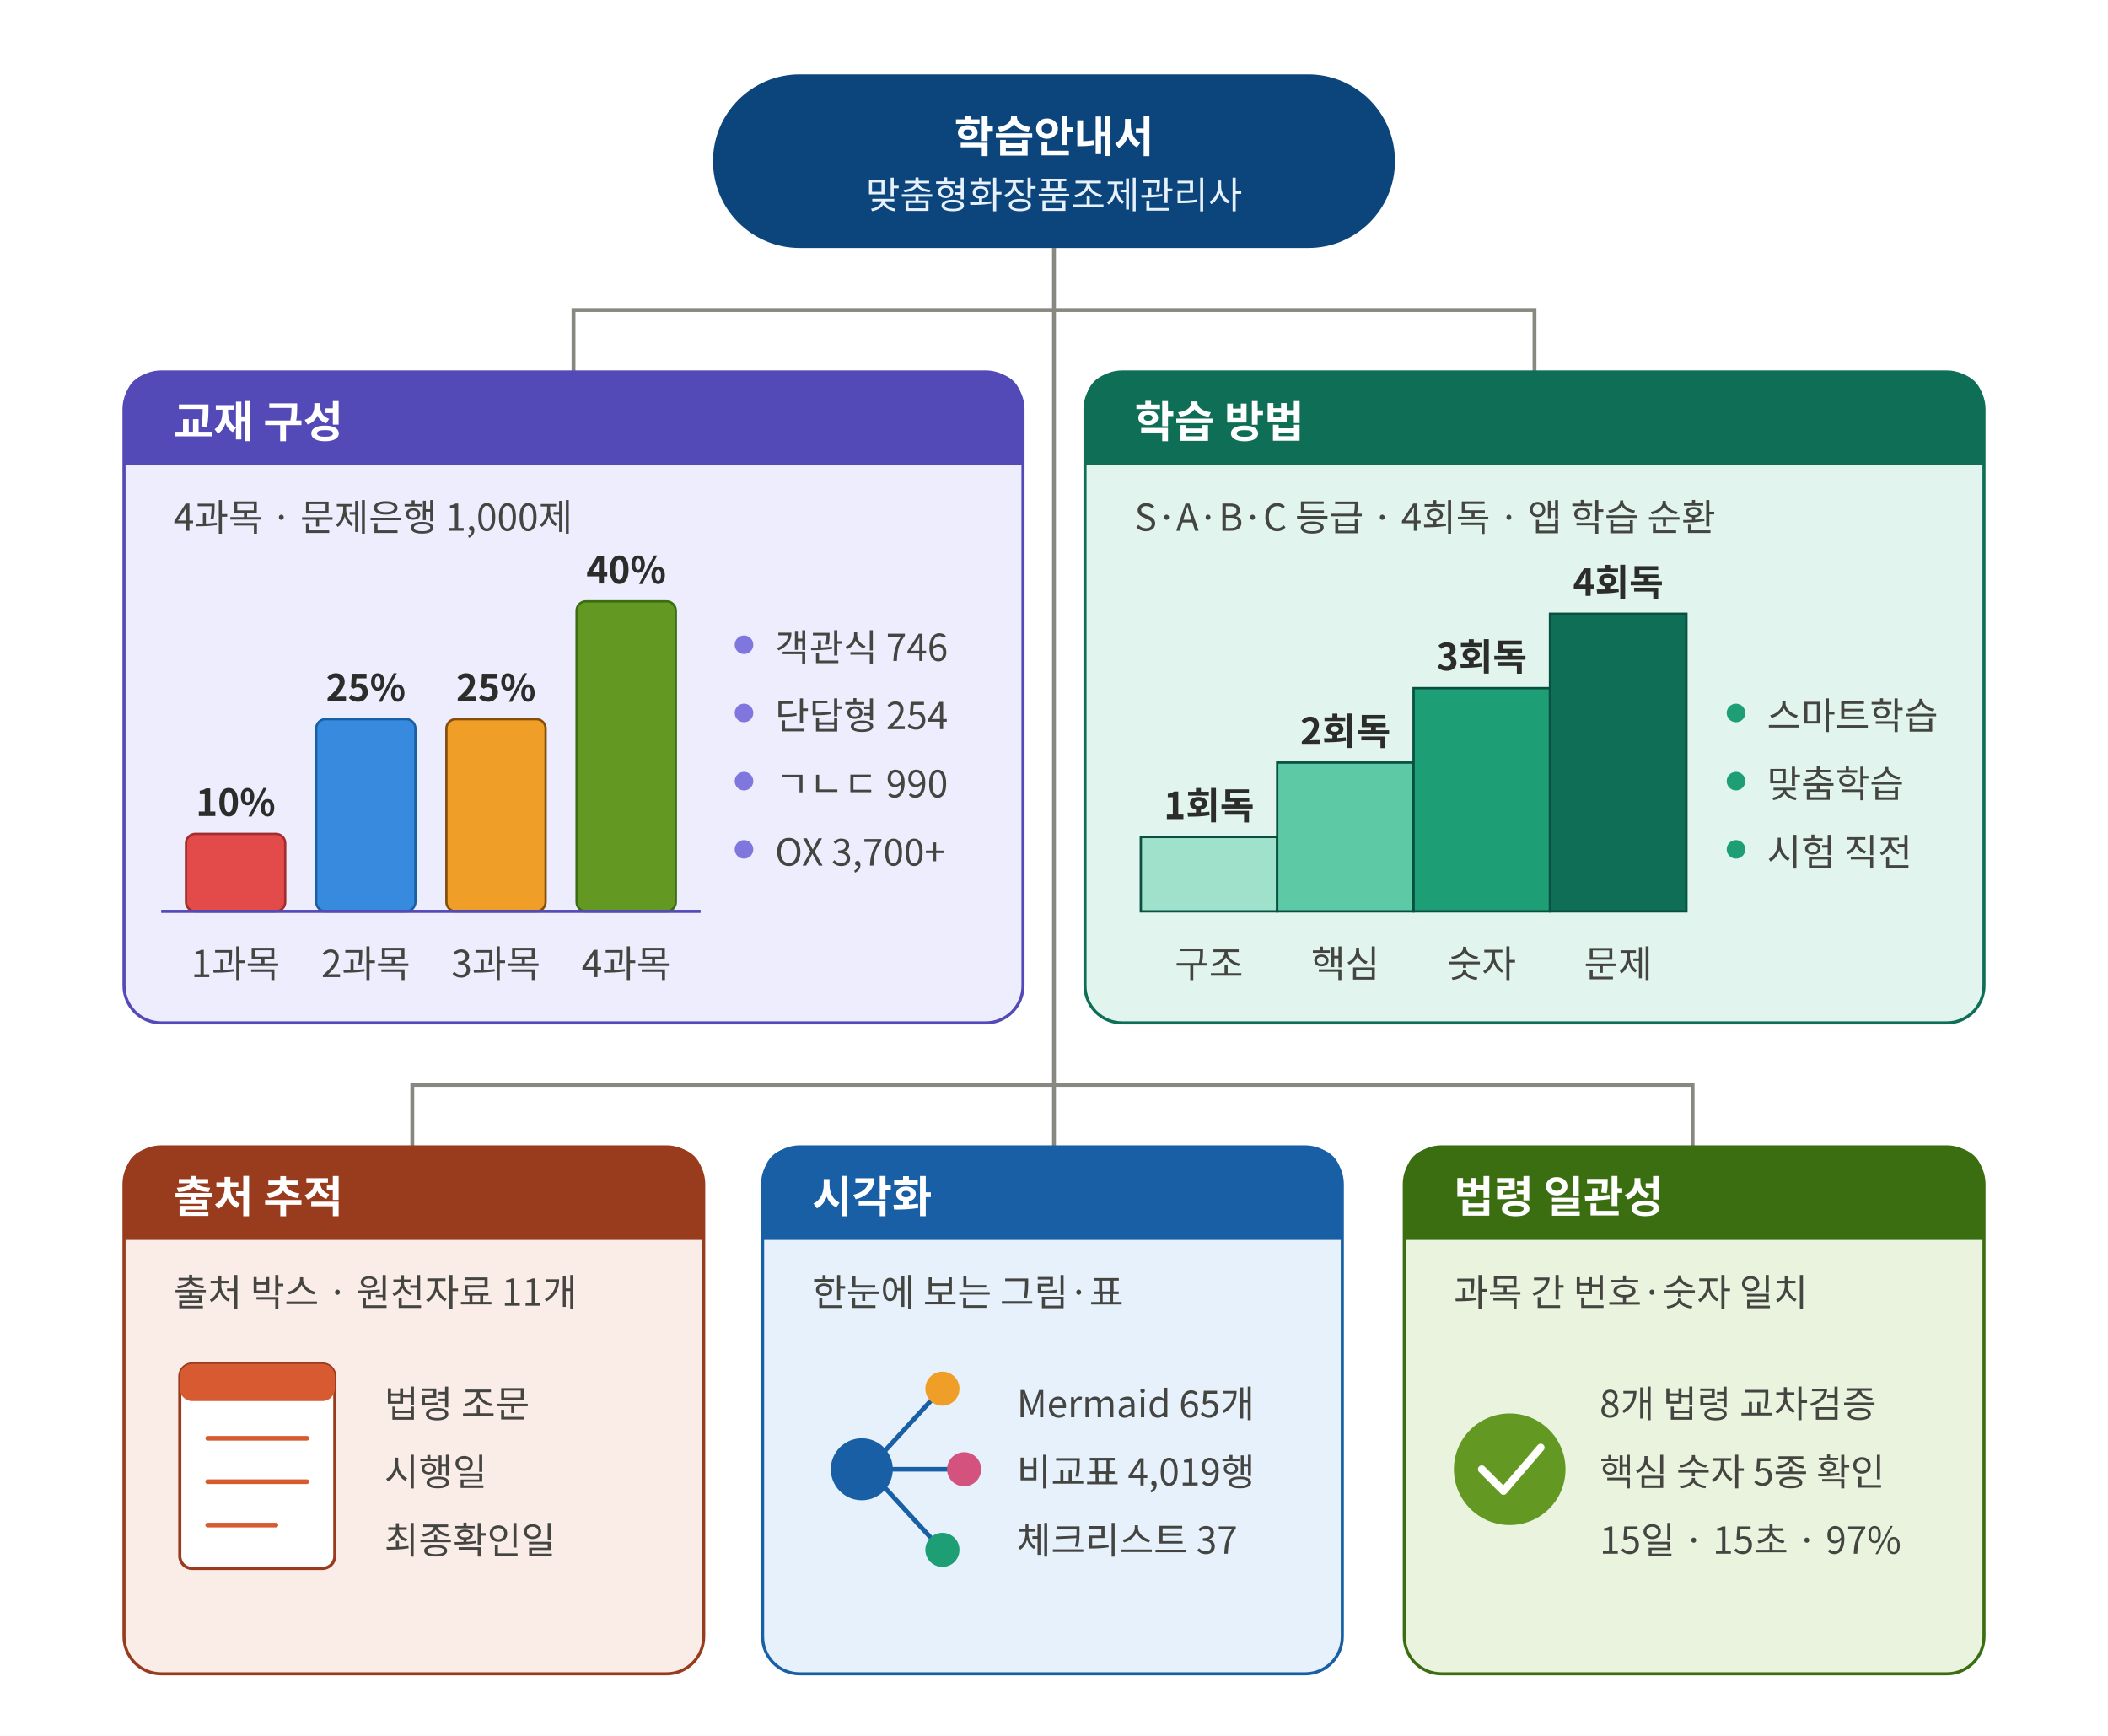
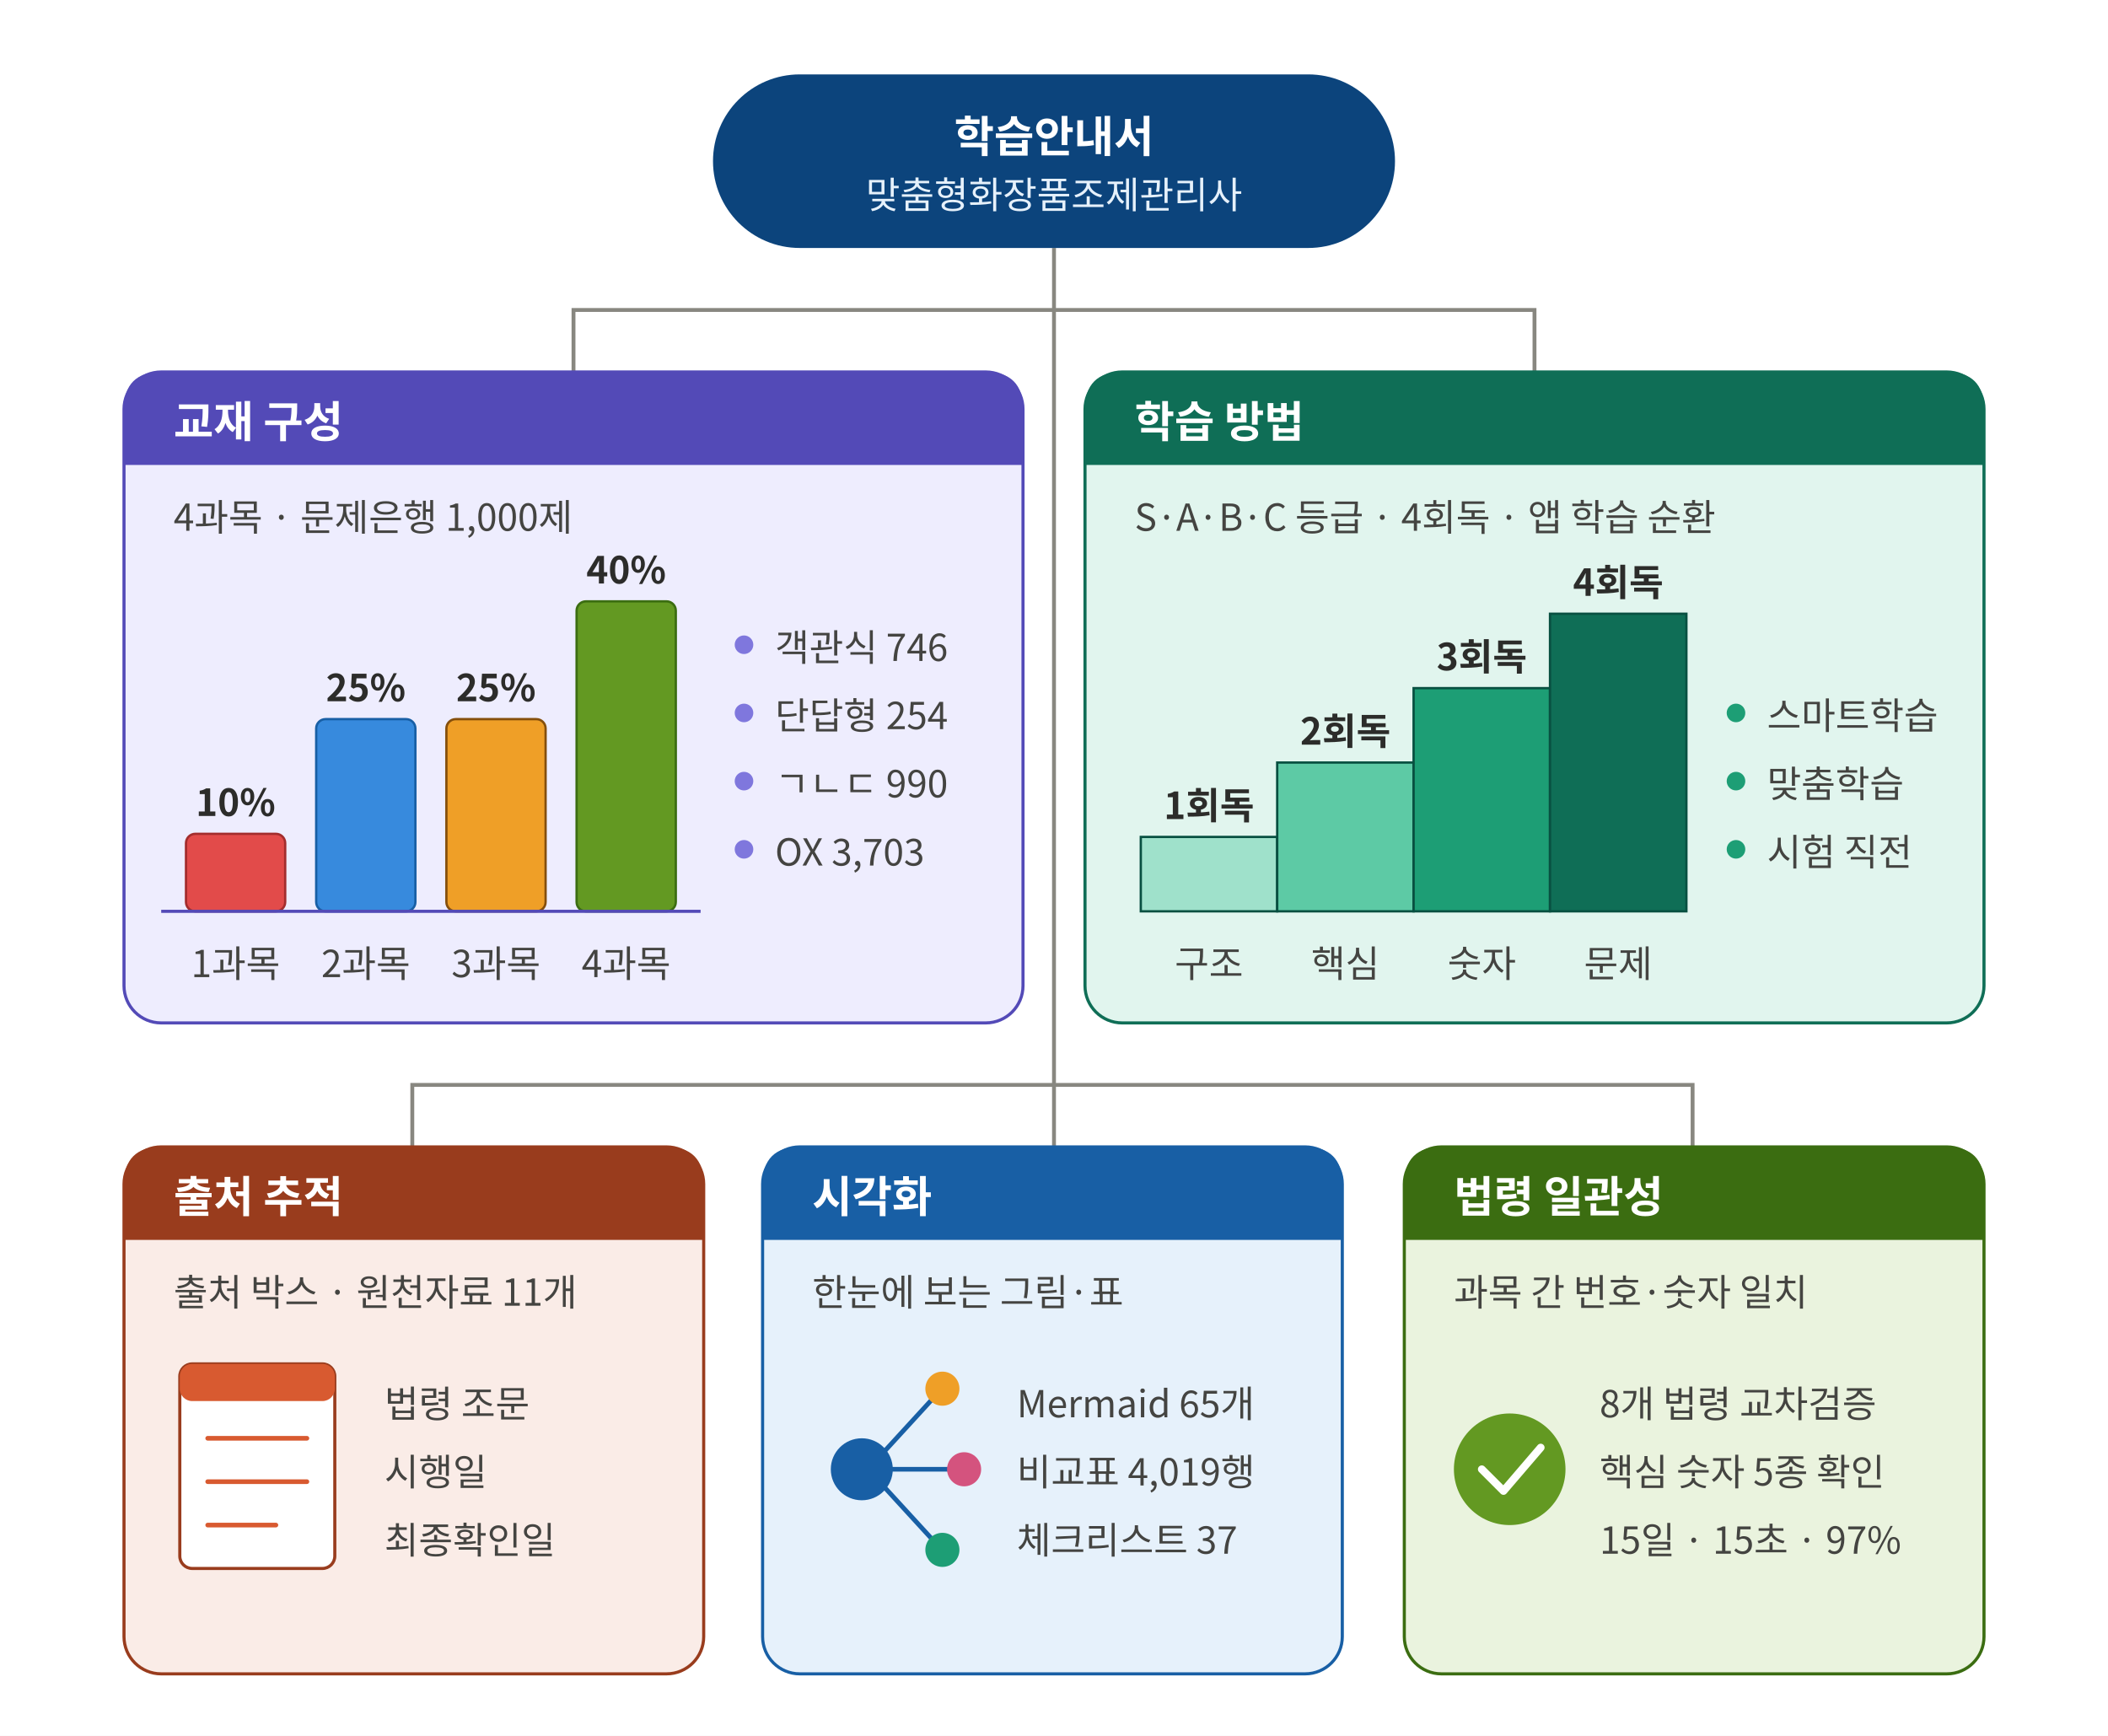
<svg xmlns="http://www.w3.org/2000/svg" width="1360" height="1120" viewBox="0 0 680 560" role="img" aria-labelledby="t d">
  <style>
text{font-family:"Noto Sans CJK KR","Noto Sans KR","Pretendard","Apple SD Gothic Neo","Malgun Gothic","NanumGothic",sans-serif}
.tw{font-size:14px;font-weight:700;fill:#FFFFFF}
.tc{font-size:12px;font-weight:400;fill:#E6F1FB}
.ts{font-size:12px;font-weight:400;fill:#444441}
.tb{font-size:12px;font-weight:700;fill:#2C2C2A}
.wire{fill:none;stroke:#888780;stroke-width:1.25}
</style>
  <rect width="680" height="560" fill="#FFFFFF" />
  <path class="wire" d="M340 80V100M185 120V100H495V120" />
  <path class="wire" d="M340 100V350M133 370V350H546V370M340 350V370" />
  <rect x="230" y="24" width="220" height="56" rx="28" fill="#0C447C" />
  <text class="tw" x="340" y="43" text-anchor="middle" dominant-baseline="central">학습안내서</text>
  <text class="tc" x="340" y="62" text-anchor="middle" dominant-baseline="central">맞춤형화장품조제관리사</text>
  <rect x="40" y="120" width="290" height="210" rx="12" fill="#EEEDFE" stroke="#534AB7" stroke-width="1" />
  <path d="M40 150V132Q40 120 52 120H318Q330 120 330 132V150Z" fill="#534AB7" />
  <text class="tw" x="56" y="135" dominant-baseline="central">교재 구성</text>
  <text class="ts" x="56" y="166" dominant-baseline="central">4과목 · 문제은행 1,000제</text>
  <rect x="60" y="269" width="32" height="25" rx="3" fill="#E24B4A" stroke="#A32D2D" stroke-width="0.75" />
  <text class="tb" x="76" y="258" text-anchor="middle" dominant-baseline="central">10%</text>
  <text class="ts" x="76" y="310" text-anchor="middle" dominant-baseline="central">1과목</text>
  <rect x="102" y="232" width="32" height="62" rx="3" fill="#378ADD" stroke="#185FA5" stroke-width="0.75" />
  <text class="tb" x="118" y="221" text-anchor="middle" dominant-baseline="central">25%</text>
  <text class="ts" x="118" y="310" text-anchor="middle" dominant-baseline="central">2과목</text>
  <rect x="144" y="232" width="32" height="62" rx="3" fill="#EF9F27" stroke="#854F0B" stroke-width="0.75" />
  <text class="tb" x="160" y="221" text-anchor="middle" dominant-baseline="central">25%</text>
  <text class="ts" x="160" y="310" text-anchor="middle" dominant-baseline="central">3과목</text>
  <rect x="186" y="194" width="32" height="100" rx="3" fill="#639922" stroke="#3B6D11" stroke-width="0.75" />
  <text class="tb" x="202" y="183" text-anchor="middle" dominant-baseline="central">40%</text>
  <text class="ts" x="202" y="310" text-anchor="middle" dominant-baseline="central">4과목</text>
  <line x1="52" y1="294" x2="226" y2="294" stroke="#534AB7" stroke-width="1" />
  <circle cx="240" cy="208" r="3" fill="#7F77DD" />
  <text class="ts" x="250" y="208" text-anchor="start" dominant-baseline="central">객관식 746</text>
  <circle cx="240" cy="230" r="3" fill="#7F77DD" />
  <text class="ts" x="250" y="230" text-anchor="start" dominant-baseline="central">단답형 254</text>
  <circle cx="240" cy="252" r="3" fill="#7F77DD" />
  <text class="ts" x="250" y="252" text-anchor="start" dominant-baseline="central">ㄱㄴㄷ 990</text>
  <circle cx="240" cy="274" r="3" fill="#7F77DD" />
-   <text class="ts" x="250" y="274" text-anchor="start" dominant-baseline="central">OX 3,700+</text>
+   <text class="ts" x="250" y="274" text-anchor="start" dominant-baseline="central">OX 3,703</text>
  <rect x="350" y="120" width="290" height="210" rx="12" fill="#E1F5EE" stroke="#0F6E56" stroke-width="1" />
  <path d="M350 150V132Q350 120 362 120H628Q640 120 640 132V150Z" fill="#0F6E56" />
  <text class="tw" x="366" y="135" dominant-baseline="central">학습 방법</text>
  <text class="ts" x="366" y="166" dominant-baseline="central">S·A·B·C 등급 · 4회독 · 앱 학습 순환</text>
  <rect x="368" y="270" width="44" height="24" fill="#9FE1CB" stroke="#085041" stroke-width="0.75" />
  <text class="tb" x="390" y="259" text-anchor="middle" dominant-baseline="central">1회독</text>
  <text class="ts" x="390" y="310" text-anchor="middle" dominant-baseline="central">구조</text>
  <rect x="412" y="246" width="44" height="48" fill="#5DCAA5" stroke="#085041" stroke-width="0.75" />
  <text class="tb" x="434" y="235" text-anchor="middle" dominant-baseline="central">2회독</text>
  <text class="ts" x="434" y="310" text-anchor="middle" dominant-baseline="central">핵심</text>
  <rect x="456" y="222" width="44" height="72" fill="#1D9E75" stroke="#085041" stroke-width="0.75" />
  <text class="tb" x="478" y="211" text-anchor="middle" dominant-baseline="central">3회독</text>
  <text class="ts" x="478" y="310" text-anchor="middle" dominant-baseline="central">숫자</text>
  <rect x="500" y="198" width="44" height="96" fill="#0F6E56" stroke="#085041" stroke-width="0.75" />
  <text class="tb" x="522" y="187" text-anchor="middle" dominant-baseline="central">4회독</text>
  <text class="ts" x="522" y="310" text-anchor="middle" dominant-baseline="central">문제</text>
  <circle cx="560" cy="230" r="3" fill="#1D9E75" />
  <text class="ts" x="570" y="230" text-anchor="start" dominant-baseline="central">스마트학습</text>
  <circle cx="560" cy="252" r="3" fill="#1D9E75" />
  <text class="ts" x="570" y="252" text-anchor="start" dominant-baseline="central">맞춤학습</text>
  <circle cx="560" cy="274" r="3" fill="#1D9E75" />
  <text class="ts" x="570" y="274" text-anchor="start" dominant-baseline="central">시험 직전</text>
  <rect x="40" y="370" width="187" height="170" rx="12" fill="#FAECE7" stroke="#993C1D" stroke-width="1" />
  <path d="M40 400V382Q40 370 52 370H215Q227 370 227 382V400Z" fill="#993C1D" />
  <text class="tw" x="56" y="385" dominant-baseline="central">출처 추적</text>
  <text class="ts" x="56" y="416" dominant-baseline="central">출처 박스 · 원천자료 11개</text>
  <rect x="58" y="440" width="50" height="66" rx="4" fill="#FFFFFF" stroke="#993C1D" stroke-width="1" />
  <rect x="58" y="440" width="50" height="12" rx="4" fill="#D85A30" />
  <line x1="67" y1="464" x2="99" y2="464" stroke="#D85A30" stroke-width="1.5" stroke-linecap="round" />
  <line x1="67" y1="478" x2="99" y2="478" stroke="#D85A30" stroke-width="1.5" stroke-linecap="round" />
  <line x1="67" y1="492" x2="89" y2="492" stroke="#D85A30" stroke-width="1.5" stroke-linecap="round" />
  <text class="ts" x="124" y="452" text-anchor="start" dominant-baseline="central">법령 조문</text>
  <text class="ts" x="124" y="474" text-anchor="start" dominant-baseline="central">시행일</text>
  <text class="ts" x="124" y="496" text-anchor="start" dominant-baseline="central">최종확인일</text>
  <rect x="246" y="370" width="187" height="170" rx="12" fill="#E6F1FB" stroke="#185FA5" stroke-width="1" />
  <path d="M246 400V382Q246 370 258 370H421Q433 370 433 382V400Z" fill="#185FA5" />
  <text class="tw" x="262" y="385" dominant-baseline="central">시각화</text>
  <text class="ts" x="262" y="416" dominant-baseline="central">한눈에 보는 그림·표</text>
  <path d="M280 474L302 450M280 474L308 474M280 474L302 498" fill="none" stroke="#185FA5" stroke-width="1.5" stroke-linecap="round" />
  <circle cx="278" cy="474" r="10" fill="#185FA5" />
  <circle cx="304" cy="448" r="5.5" fill="#EF9F27" />
  <circle cx="311" cy="474" r="5.5" fill="#D4537E" />
  <circle cx="304" cy="500" r="5.5" fill="#1D9E75" />
  <text class="ts" x="328" y="452" text-anchor="start" dominant-baseline="central">Mermaid 65개</text>
  <text class="ts" x="328" y="474" text-anchor="start" dominant-baseline="central">비교표 4,019행</text>
  <text class="ts" x="328" y="496" text-anchor="start" dominant-baseline="central">체크리스트 37</text>
  <rect x="453" y="370" width="187" height="170" rx="12" fill="#EAF3DE" stroke="#3B6D11" stroke-width="1" />
  <path d="M453 400V382Q453 370 465 370H628Q640 370 640 382V400Z" fill="#3B6D11" />
  <text class="tw" x="469" y="385" dominant-baseline="central">법령 일관성</text>
  <text class="ts" x="469" y="416" dominant-baseline="central">과목 간 번호·숫자 일치</text>
  <circle cx="487" cy="474" r="18" fill="#639922" />
  <path d="M478 474L485 481L497 467" fill="none" stroke="#FFFFFF" stroke-width="2.5" stroke-linecap="round" stroke-linejoin="round" />
  <text class="ts" x="516" y="452" text-anchor="start" dominant-baseline="central">8개 법령 교차검증</text>
  <text class="ts" x="516" y="474" text-anchor="start" dominant-baseline="central">핵심 숫자 5종 확인</text>
  <text class="ts" x="516" y="496" text-anchor="start" dominant-baseline="central">15일 · 15초 · 97%</text>
</svg>
